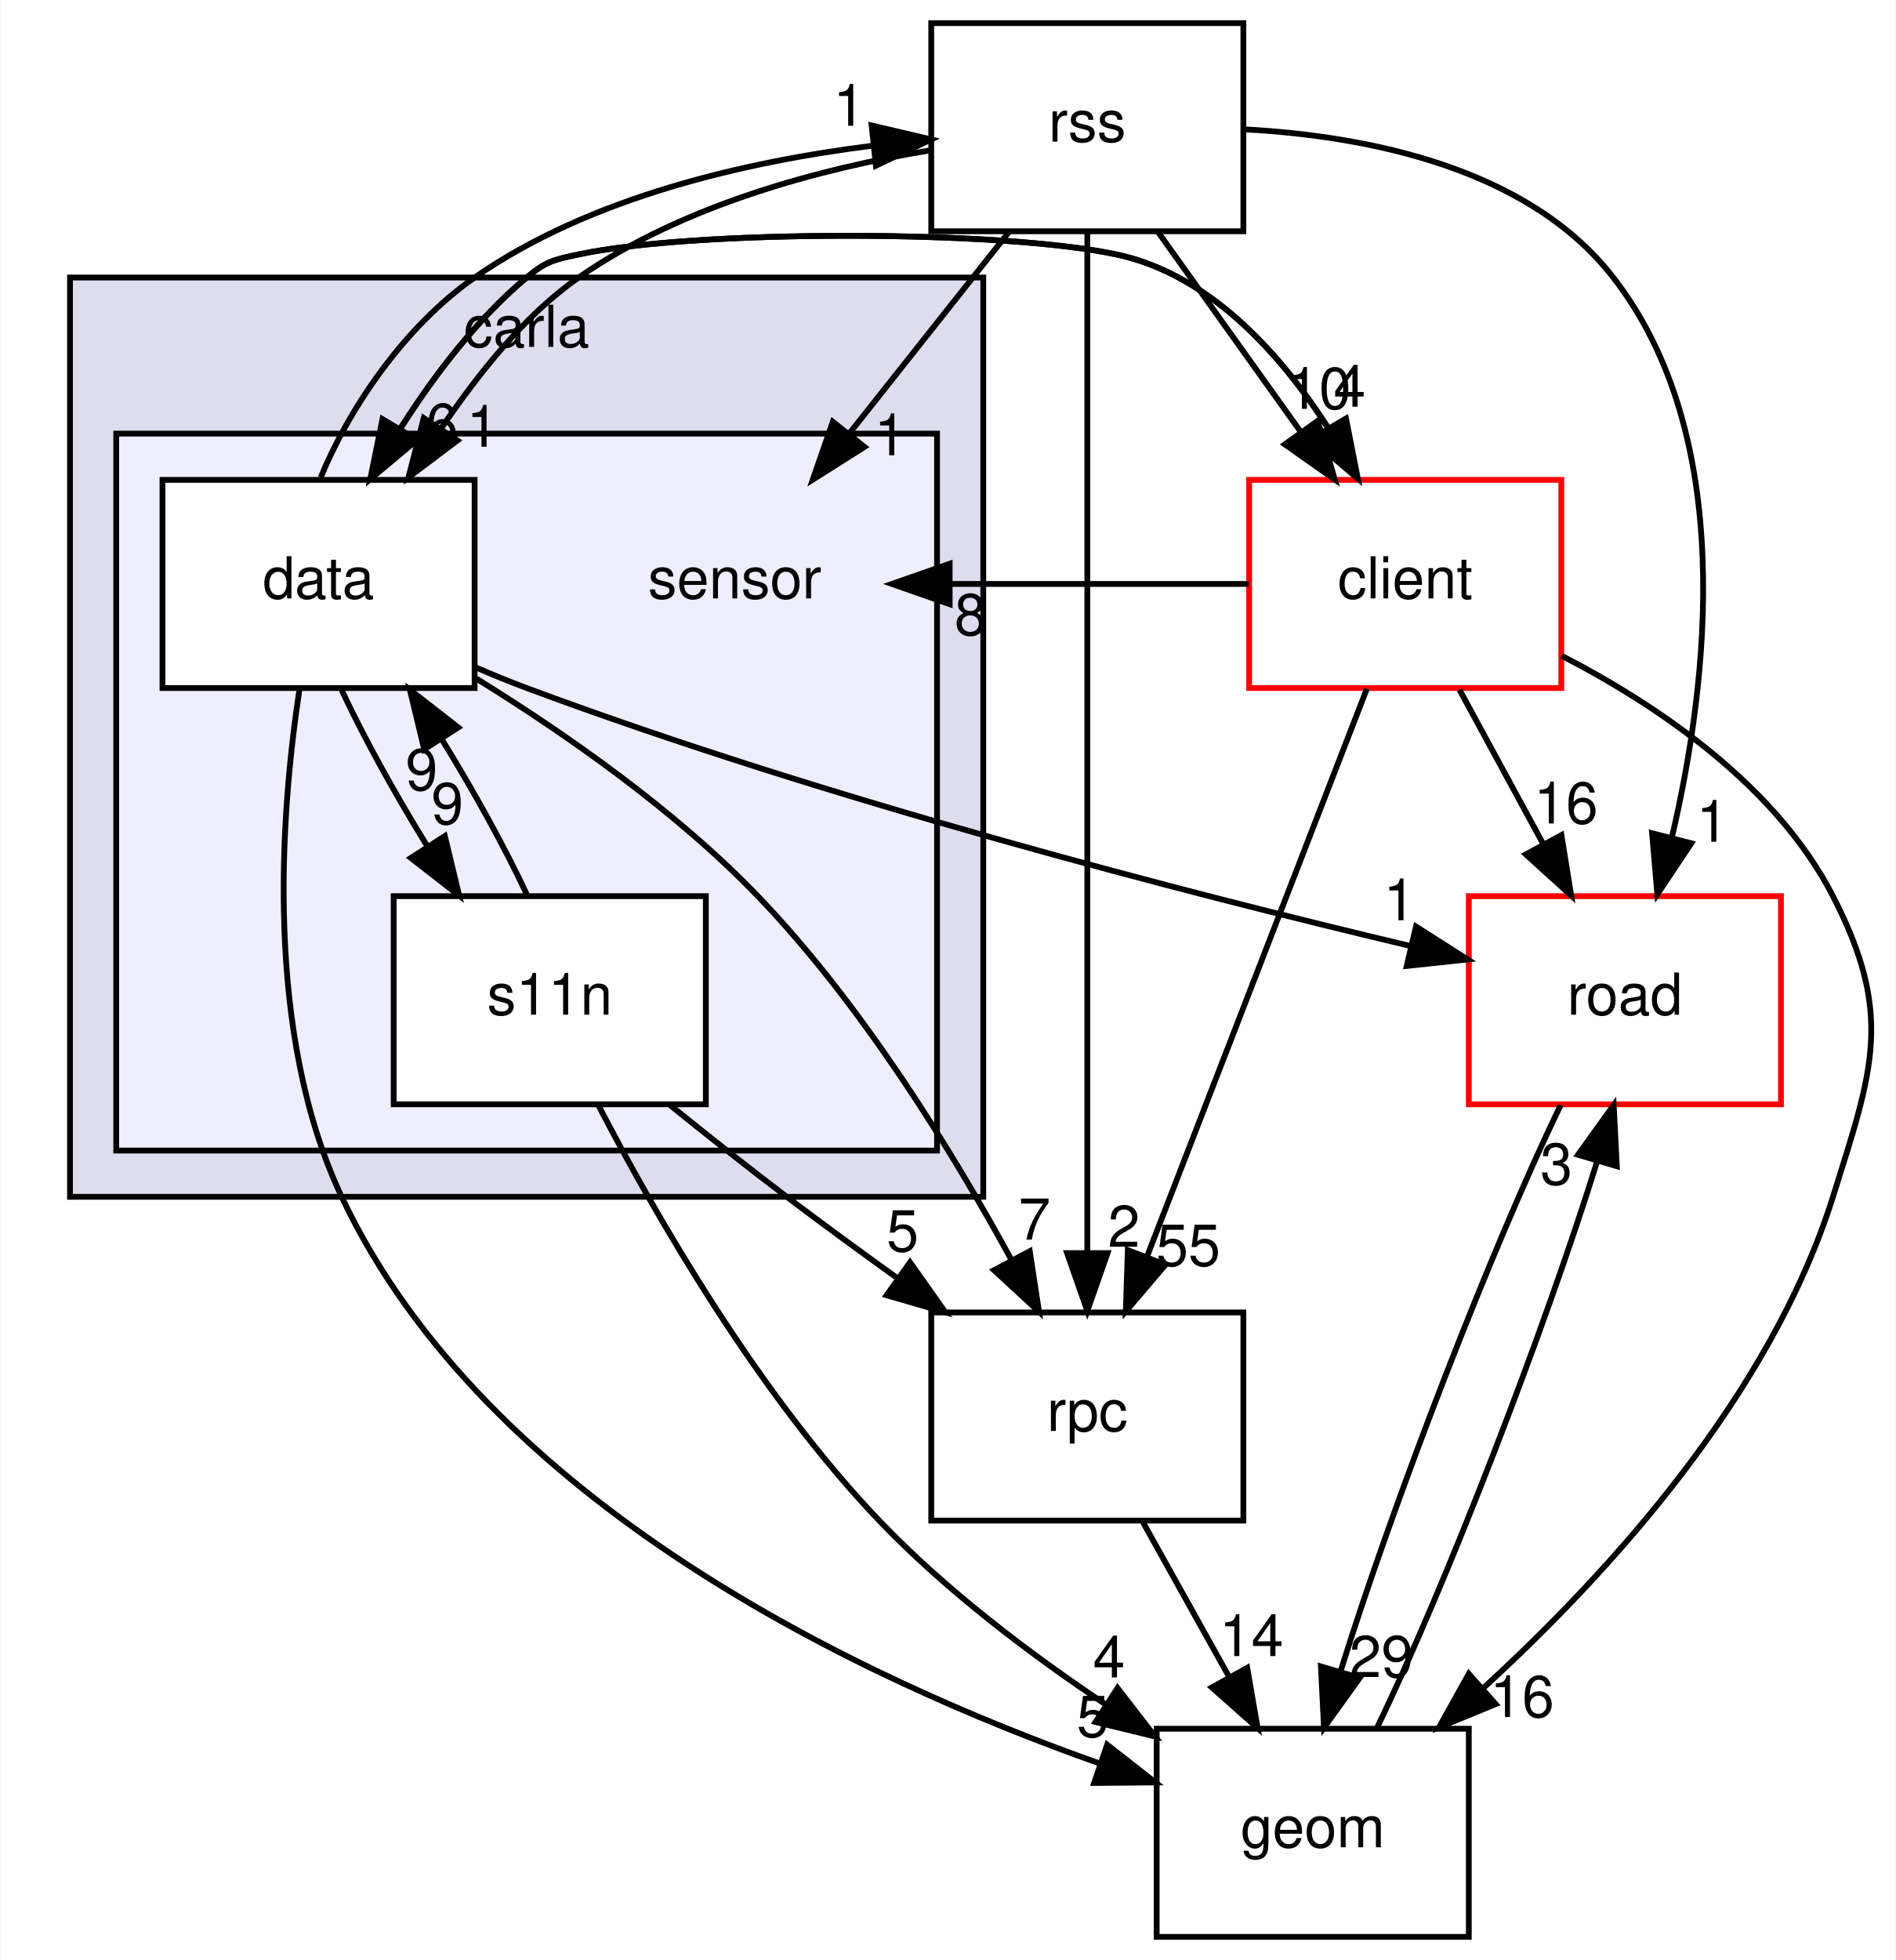
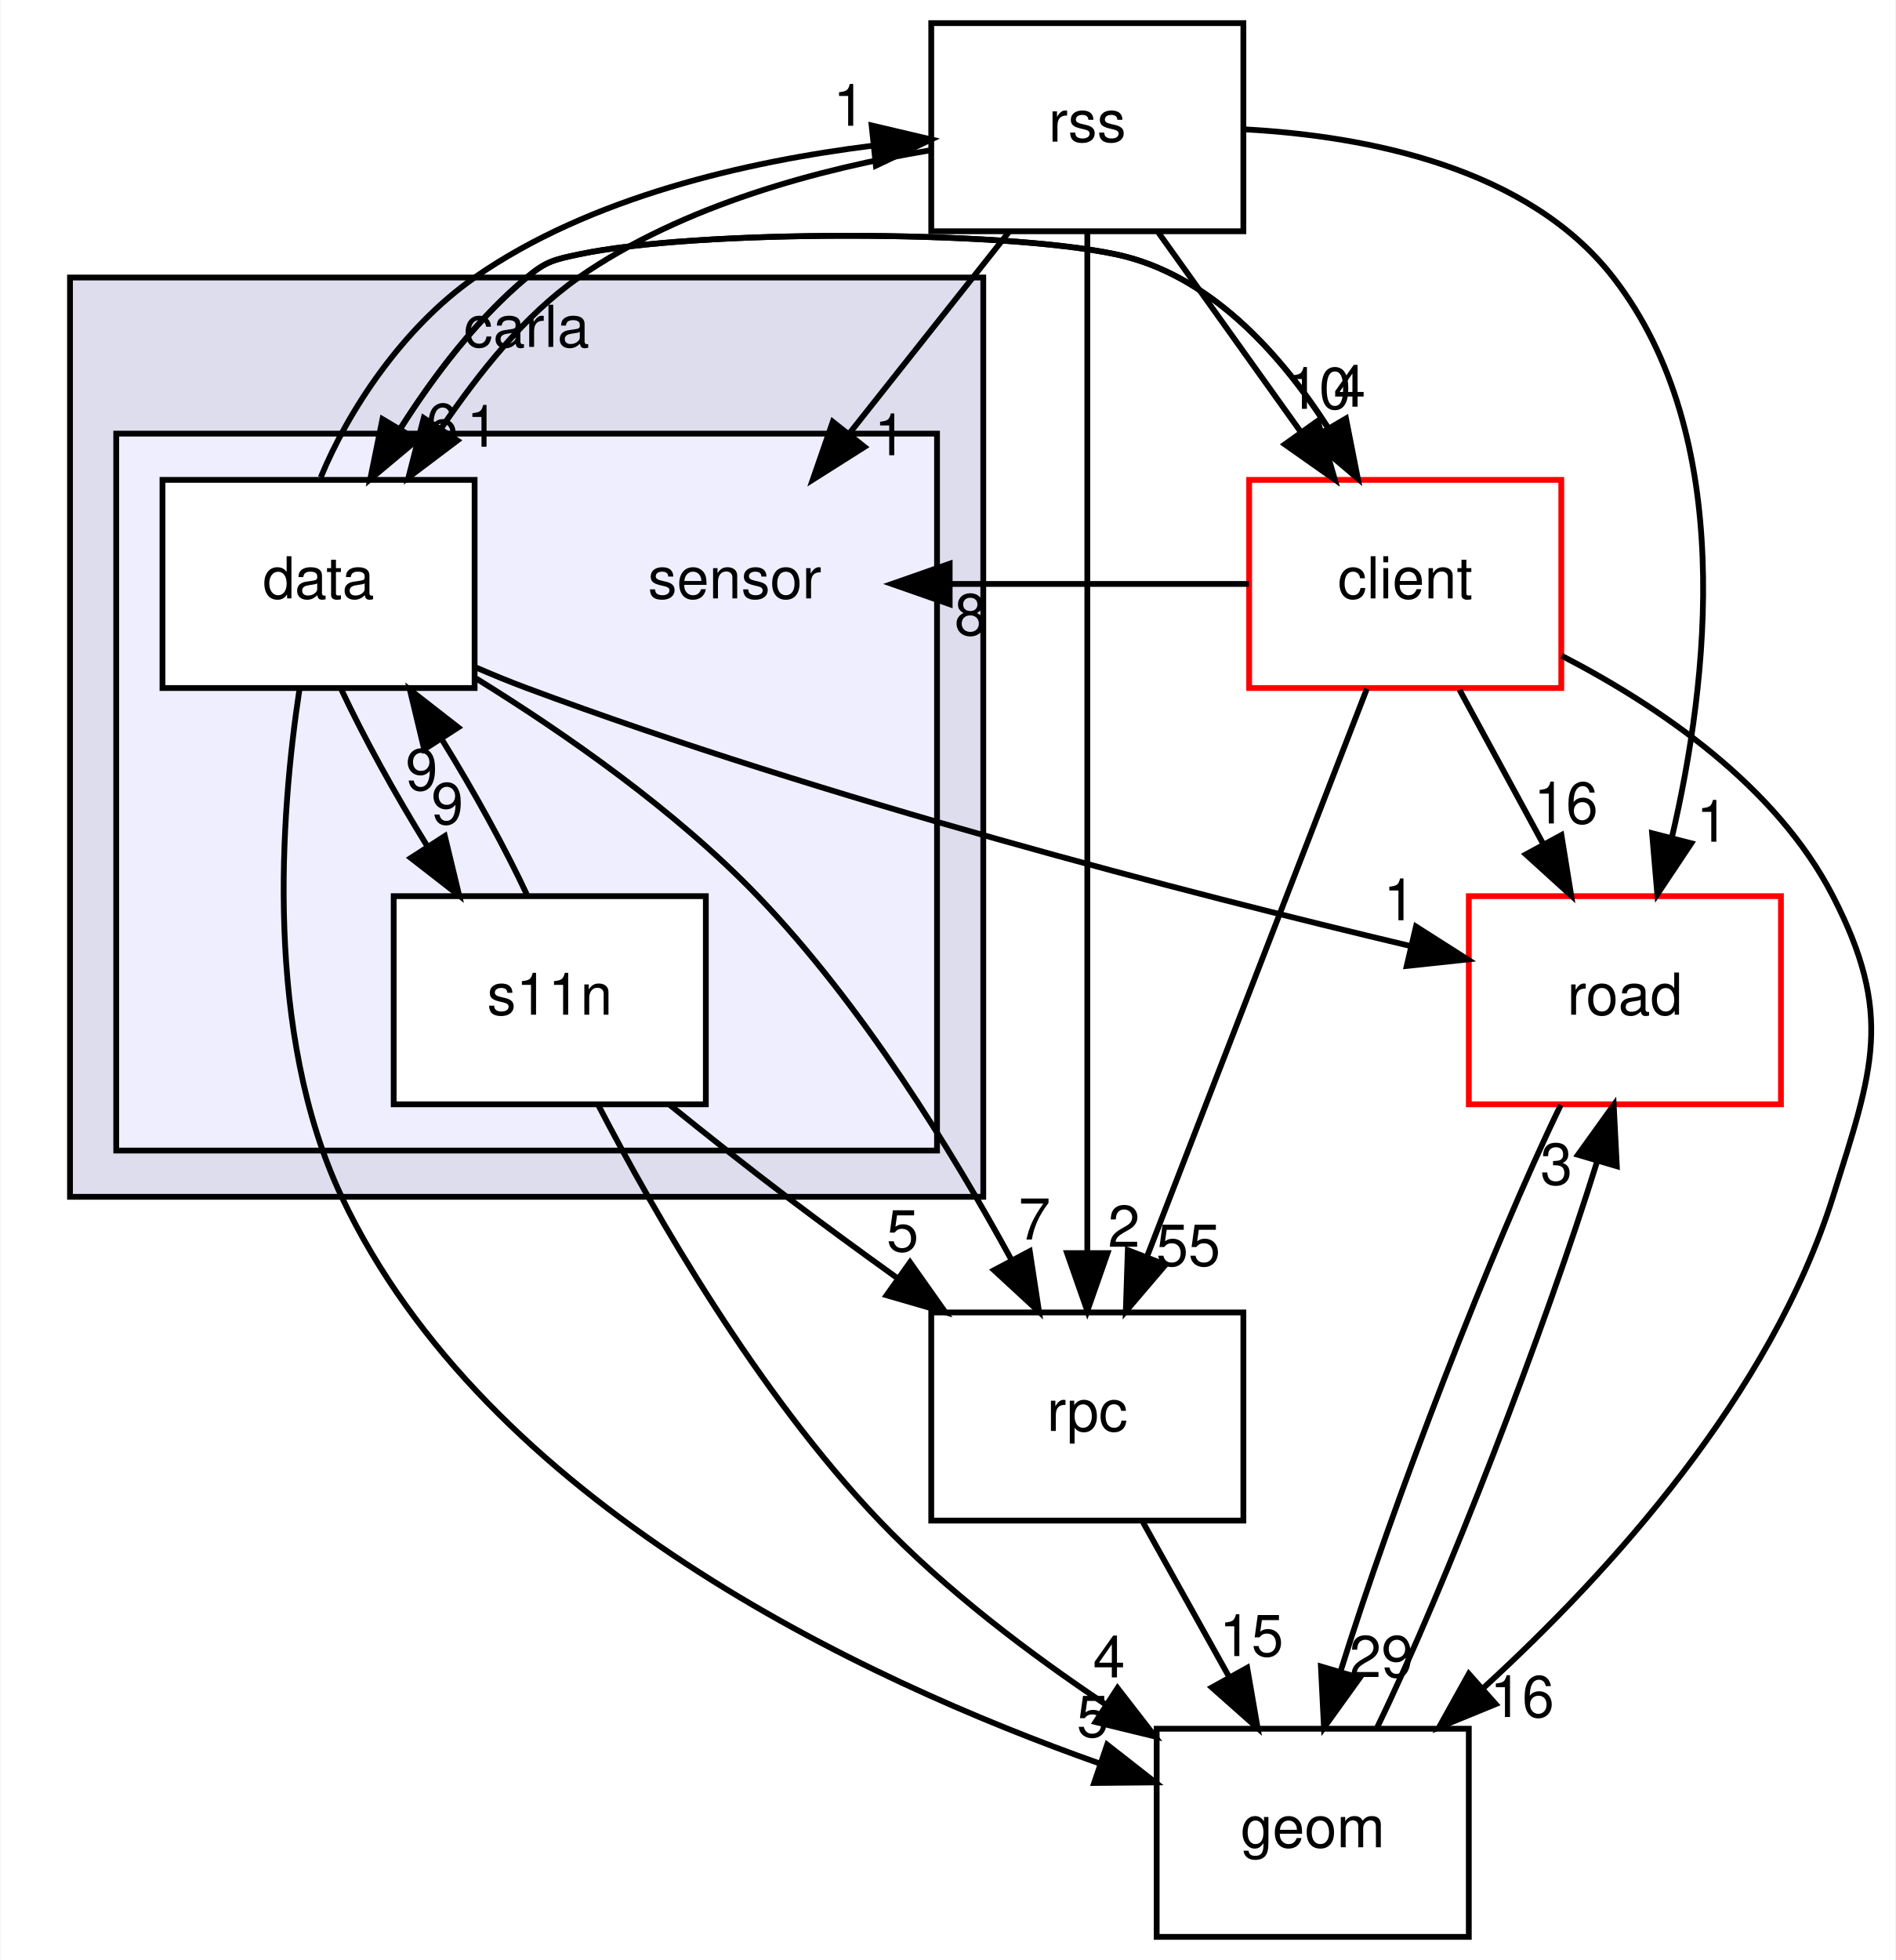
<svg xmlns="http://www.w3.org/2000/svg" xmlns:xlink="http://www.w3.org/1999/xlink" width="328pt" height="339pt" viewBox="0.00 0.00 327.78 339.00">
  <g id="graph0" class="graph" transform="scale(1 1) rotate(0) translate(4 335)">
    <polygon fill="white" stroke="none" points="-4,4 -4,-335 323.784,-335 323.784,4 -4,4" />
    <g id="clust1" class="cluster">
      <g id="a_clust1">
        <a xlink:href="dir_b14cdd661f9a7048a44f1771cd402401.html" target="_top" xlink:title="carla">
          <polygon fill="#ddddee" stroke="black" points="8,-128 8,-287 166,-287 166,-128 8,-128" />
          <text text-anchor="middle" x="87" y="-275" font-family="Helvetica,sans-Serif" font-size="10.00">carla</text>
        </a>
      </g>
    </g>
    <g id="clust2" class="cluster">
      <g id="a_clust2">
        <a xlink:href="dir_8b842c0ad24262c95de16c440fd51527.html" target="_top">
          <polygon fill="#eeeeff" stroke="black" points="16,-136 16,-260 158,-260 158,-136 16,-136" />
        </a>
      </g>
    </g>
    <g id="node1" class="node">
      <text text-anchor="middle" x="123" y="-231.5" font-family="Helvetica,sans-Serif" font-size="10.00">sensor</text>
    </g>
    <g id="node2" class="node">
      <g id="a_node2">
        <a xlink:href="dir_c1cab5d7e7d14afd616fdecacd66a589.html" target="_top" xlink:title="data">
          <polygon fill="white" stroke="black" points="78,-252 24,-252 24,-216 78,-216 78,-252" />
          <text text-anchor="middle" x="51" y="-231.5" font-family="Helvetica,sans-Serif" font-size="10.00">data</text>
        </a>
      </g>
    </g>
    <g id="node3" class="node">
      <g id="a_node3">
        <a xlink:href="dir_b71b58631e6fc4802964ac57c42fdaac.html" target="_top" xlink:title="s11n">
          <polygon fill="white" stroke="black" points="118,-180 64,-180 64,-144 118,-144 118,-180" />
          <text text-anchor="middle" x="91" y="-159.5" font-family="Helvetica,sans-Serif" font-size="10.00">s11n</text>
        </a>
      </g>
    </g>
    <g id="edge13" class="edge">
      <path fill="none" stroke="black" d="M54.972,-215.697C58.783,-207.559 64.217,-197.689 69.78,-188.701" />
      <polygon fill="black" stroke="black" points="72.847,-190.404 75.331,-180.104 66.966,-186.607 72.847,-190.404" />
      <g id="a_edge13-headlabel">
        <a xlink:href="dir_000014_000035.html" target="_top" xlink:title="9">
          <text text-anchor="middle" x="73.282" y="-192.464" font-family="Helvetica,sans-Serif" font-size="10.00">9</text>
        </a>
      </g>
    </g>
    <g id="node4" class="node">
      <g id="a_node4">
        <a xlink:href="dir_4ec6c576fb70278fb3ee02e044838f82.html" target="_top" xlink:title="rss">
          <polygon fill="none" stroke="black" points="211,-331 157,-331 157,-295 211,-295 211,-331" />
          <text text-anchor="middle" x="184" y="-310.5" font-family="Helvetica,sans-Serif" font-size="10.00">rss</text>
        </a>
      </g>
    </g>
    <g id="edge11" class="edge">
      <path fill="none" stroke="black" d="M51.382,-252.436C56.079,-263.901 65.569,-278.335 78,-287 97.952,-300.908 125.053,-307.081 147.005,-309.82" />
      <polygon fill="black" stroke="black" points="146.685,-313.305 156.999,-310.88 147.424,-306.344 146.685,-313.305" />
      <g id="a_edge11-headlabel">
        <a xlink:href="dir_000014_000054.html" target="_top" xlink:title="1">
          <text text-anchor="middle" x="142.811" y="-313.25" font-family="Helvetica,sans-Serif" font-size="10.00">1</text>
        </a>
      </g>
    </g>
    <g id="node5" class="node">
      <g id="a_node5">
        <a xlink:href="dir_8afc3b5d71d319c27bc8bd38d925daae.html" target="_top" xlink:title="road">
          <polygon fill="white" stroke="red" points="304,-180 250,-180 250,-144 304,-144 304,-180" />
          <text text-anchor="middle" x="277" y="-159.5" font-family="Helvetica,sans-Serif" font-size="10.00">road</text>
        </a>
      </g>
    </g>
    <g id="edge12" class="edge">
      <path fill="none" stroke="black" d="M78.312,-219.518C81.216,-218.261 84.15,-217.062 87,-216 138.994,-196.63 201.281,-180.549 240.005,-171.353" />
      <polygon fill="black" stroke="black" points="240.861,-174.747 249.797,-169.055 239.262,-167.932 240.861,-174.747" />
      <g id="a_edge12-headlabel">
        <a xlink:href="dir_000014_000038.html" target="_top" xlink:title="1">
          <text text-anchor="middle" x="238.01" y="-175.832" font-family="Helvetica,sans-Serif" font-size="10.00">1</text>
        </a>
      </g>
    </g>
    <g id="node6" class="node">
      <g id="a_node6">
        <a xlink:href="dir_83201f30ace02cdf218980110872f8a7.html" target="_top" xlink:title="rpc">
          <polygon fill="none" stroke="black" points="211,-108 157,-108 157,-72 211,-72 211,-108" />
          <text text-anchor="middle" x="184" y="-87.5" font-family="Helvetica,sans-Serif" font-size="10.00">rpc</text>
        </a>
      </g>
    </g>
    <g id="edge14" class="edge">
      <path fill="none" stroke="black" d="M78.297,-217.632C93.73,-208.093 112.73,-194.843 127,-180 145.059,-161.217 160.622,-135.886 170.902,-117.051" />
      <polygon fill="black" stroke="black" points="174.044,-118.597 175.646,-108.124 167.862,-115.312 174.044,-118.597" />
      <g id="a_edge14-headlabel">
        <a xlink:href="dir_000014_000004.html" target="_top" xlink:title="7">
          <text text-anchor="middle" x="174.864" y="-120.604" font-family="Helvetica,sans-Serif" font-size="10.00">7</text>
        </a>
      </g>
    </g>
    <g id="node7" class="node">
      <g id="a_node7">
        <a xlink:href="dir_8b032d9d353dba85c86dc5364d785bbe.html" target="_top" xlink:title="geom">
          <polygon fill="none" stroke="black" points="250,-36 196,-36 196,-0 250,-0 250,-36" />
          <text text-anchor="middle" x="223" y="-15.5" font-family="Helvetica,sans-Serif" font-size="10.00">geom</text>
        </a>
      </g>
    </g>
    <g id="edge15" class="edge">
      <path fill="none" stroke="black" d="M47.682,-215.669C44.403,-194.019 41.604,-156.373 55,-128 80.011,-75.027 144.875,-44.567 186.297,-29.932" />
      <polygon fill="black" stroke="black" points="187.431,-33.244 195.775,-26.714 185.18,-26.615 187.431,-33.244" />
      <g id="a_edge15-headlabel">
        <a xlink:href="dir_000014_000020.html" target="_top" xlink:title="5">
          <text text-anchor="middle" x="184.94" y="-34.588" font-family="Helvetica,sans-Serif" font-size="10.00">5</text>
        </a>
      </g>
    </g>
    <g id="node8" class="node">
      <g id="a_node8">
        <a xlink:href="dir_64d7bb605f27024d49af86070bd3f0b6.html" target="_top" xlink:title="client">
          <polygon fill="white" stroke="red" points="266,-252 212,-252 212,-216 266,-216 266,-252" />
          <text text-anchor="middle" x="239" y="-231.5" font-family="Helvetica,sans-Serif" font-size="10.00">client</text>
        </a>
      </g>
    </g>
    <g id="edge16" class="edge">
      <path fill="none" stroke="black" d="M59.943,-252.125C66.236,-263.368 75.563,-277.441 87,-287 90.359,-289.807 91.718,-290.091 96,-291 116.216,-295.29 168.784,-295.29 189,-291 205.007,-287.603 217.259,-274.064 225.627,-261.035" />
      <polygon fill="black" stroke="black" points="228.754,-262.622 230.799,-252.226 222.718,-259.078 228.754,-262.622" />
      <g id="a_edge16-headlabel">
        <a xlink:href="dir_000014_000003.html" target="_top" xlink:title="4">
          <text text-anchor="middle" x="229.383" y="-264.659" font-family="Helvetica,sans-Serif" font-size="10.00">4</text>
        </a>
      </g>
    </g>
    <g id="edge8" class="edge">
      <path fill="none" stroke="black" d="M87.121,-180.104C83.337,-188.214 77.918,-198.076 72.356,-207.078" />
      <polygon fill="black" stroke="black" points="69.278,-205.395 66.803,-215.697 75.162,-209.186 69.278,-205.395" />
      <g id="a_edge8-headlabel">
        <a xlink:href="dir_000035_000014.html" target="_top" xlink:title="9">
          <text text-anchor="middle" x="68.838" y="-198.335" font-family="Helvetica,sans-Serif" font-size="10.00">9</text>
        </a>
      </g>
    </g>
    <g id="edge7" class="edge">
      <path fill="none" stroke="black" d="M111.669,-143.97C118.118,-138.764 125.298,-133.074 132,-128 138.073,-123.402 144.634,-118.605 150.984,-114.047" />
      <polygon fill="black" stroke="black" points="153.33,-116.674 159.445,-108.023 149.269,-110.972 153.33,-116.674" />
      <g id="a_edge7-headlabel">
        <a xlink:href="dir_000035_000004.html" target="_top" xlink:title="5">
          <text text-anchor="middle" x="152.048" y="-118.572" font-family="Helvetica,sans-Serif" font-size="10.00">5</text>
        </a>
      </g>
    </g>
    <g id="edge9" class="edge">
      <path fill="none" stroke="black" d="M99.379,-143.9C109.238,-124.907 126.959,-94.022 148,-72 159.475,-59.99 174.031,-48.978 187.26,-40.14" />
      <polygon fill="black" stroke="black" points="189.229,-43.035 195.716,-34.658 185.421,-37.161 189.229,-43.035" />
      <g id="a_edge9-headlabel">
        <a xlink:href="dir_000035_000020.html" target="_top" xlink:title="4">
          <text text-anchor="middle" x="187.758" y="-44.873" font-family="Helvetica,sans-Serif" font-size="10.00">4</text>
        </a>
      </g>
    </g>
    <g id="edge1" class="edge">
      <path fill="none" stroke="black" d="M170.462,-294.911C162.328,-284.643 151.833,-271.396 142.782,-259.97" />
      <polygon fill="black" stroke="black" points="145.453,-257.706 136.5,-252.041 139.966,-262.053 145.453,-257.706" />
      <g id="a_edge1-headlabel">
        <a xlink:href="dir_000054_000013.html" target="_top" xlink:title="1">
          <text text-anchor="middle" x="149.911" y="-256.261" font-family="Helvetica,sans-Serif" font-size="10.00">1</text>
        </a>
      </g>
    </g>
    <g id="edge4" class="edge">
      <path fill="none" stroke="black" d="M156.635,-308.974C138.133,-305.881 114.119,-299.63 96,-287 86.483,-280.366 78.689,-270.35 72.185,-260.875" />
      <polygon fill="black" stroke="black" points="75.02,-258.817 66.562,-252.436 69.195,-262.699 75.02,-258.817" />
      <g id="a_edge4-headlabel">
        <a xlink:href="dir_000054_000014.html" target="_top" xlink:title="1">
          <text text-anchor="middle" x="79.376" y="-257.734" font-family="Helvetica,sans-Serif" font-size="10.00">1</text>
        </a>
      </g>
    </g>
    <g id="edge2" class="edge">
      <path fill="none" stroke="black" d="M211.419,-312.615C232.43,-311.453 260.245,-306.035 275,-287 296.287,-259.538 291.53,-217.422 285.106,-190.041" />
      <polygon fill="black" stroke="black" points="288.49,-189.145 282.613,-180.33 281.71,-190.886 288.49,-189.145" />
      <g id="a_edge2-headlabel">
        <a xlink:href="dir_000054_000038.html" target="_top" xlink:title="1">
          <text text-anchor="middle" x="292.134" y="-189.421" font-family="Helvetica,sans-Serif" font-size="10.00">1</text>
        </a>
      </g>
    </g>
    <g id="edge3" class="edge">
      <path fill="none" stroke="black" d="M184,-294.659C184,-256.412 184,-164.563 184,-118.425" />
      <polygon fill="black" stroke="black" points="187.5,-118.261 184,-108.261 180.5,-118.261 187.5,-118.261" />
      <g id="a_edge3-headlabel">
        <a xlink:href="dir_000054_000004.html" target="_top" xlink:title="2">
          <text text-anchor="middle" x="190.339" y="-119.356" font-family="Helvetica,sans-Serif" font-size="10.00">2</text>
        </a>
      </g>
    </g>
    <g id="edge5" class="edge">
      <path fill="none" stroke="black" d="M196.206,-294.911C203.469,-284.743 212.819,-271.653 220.926,-260.303" />
      <polygon fill="black" stroke="black" points="223.863,-262.213 226.828,-252.041 218.167,-258.144 223.863,-262.213" />
      <g id="a_edge5-headlabel">
        <a xlink:href="dir_000054_000003.html" target="_top" xlink:title="10">
          <text text-anchor="middle" x="224.085" y="-264.288" font-family="Helvetica,sans-Serif" font-size="10.00">10</text>
        </a>
      </g>
    </g>
    <g id="edge6" class="edge">
      <path fill="none" stroke="black" d="M265.902,-143.871C254.088,-119.564 236.79,-74.819 227.84,-46.013" />
      <polygon fill="black" stroke="black" points="231.129,-44.793 224.946,-36.189 224.414,-46.771 231.129,-44.793" />
      <g id="a_edge6-headlabel">
        <a xlink:href="dir_000038_000020.html" target="_top" xlink:title="29">
          <text text-anchor="middle" x="234.868" y="-44.938" font-family="Helvetica,sans-Serif" font-size="10.00">29</text>
        </a>
      </g>
    </g>
    <g id="edge10" class="edge">
      <path fill="none" stroke="black" d="M193.64,-71.697C198.127,-63.644 203.559,-53.895 208.524,-44.982" />
      <polygon fill="black" stroke="black" points="211.661,-46.544 213.47,-36.104 205.546,-43.137 211.661,-46.544" />
      <g id="a_edge10-headlabel">
-         <a xlink:href="dir_000004_000020.html" target="_top" xlink:title="14">
-           <text text-anchor="middle" x="212.392" y="-48.566" font-family="Helvetica,sans-Serif" font-size="10.00">14</text>
+         <a xlink:href="dir_000004_000020.html" target="_top" xlink:title="15">
+           <text text-anchor="middle" x="212.392" y="-48.566" font-family="Helvetica,sans-Serif" font-size="10.00">15</text>
        </a>
      </g>
    </g>
    <g id="edge17" class="edge">
      <path fill="none" stroke="black" d="M234.128,-36.189C245.95,-60.531 263.246,-105.28 272.182,-134.059" />
      <polygon fill="black" stroke="black" points="268.889,-135.267 275.071,-143.871 275.605,-133.29 268.889,-135.267" />
      <g id="a_edge17-headlabel">
        <a xlink:href="dir_000020_000038.html" target="_top" xlink:title="3">
          <text text-anchor="middle" x="265.151" y="-130.12" font-family="Helvetica,sans-Serif" font-size="10.00">3</text>
        </a>
      </g>
    </g>
    <g id="edge18" class="edge">
      <path fill="none" stroke="black" d="M211.94,-234C194.733,-234 177.526,-234 160.319,-234" />
      <polygon fill="black" stroke="black" points="160.188,-230.5 150.188,-234 160.187,-237.5 160.188,-230.5" />
      <g id="a_edge18-headlabel">
        <a xlink:href="dir_000003_000013.html" target="_top" xlink:title="8">
          <text text-anchor="middle" x="163.782" y="-225.161" font-family="Helvetica,sans-Serif" font-size="10.00">8</text>
        </a>
      </g>
    </g>
    <g id="edge21" class="edge">
      <path fill="none" stroke="black" d="M230.799,-252.226C222.713,-267.276 208.702,-286.819 189,-291 168.784,-295.29 116.216,-295.29 96,-291 91.718,-290.091 90.359,-289.807 87,-287 78.422,-279.831 71.031,-270.123 65.217,-260.973" />
      <polygon fill="black" stroke="black" points="68.07,-258.923 59.943,-252.125 62.057,-262.507 68.07,-258.923" />
      <g id="a_edge21-headlabel">
        <a xlink:href="dir_000003_000014.html" target="_top" xlink:title="6">
          <text text-anchor="middle" x="72.349" y="-258.057" font-family="Helvetica,sans-Serif" font-size="10.00">6</text>
        </a>
      </g>
    </g>
    <g id="edge19" class="edge">
      <path fill="none" stroke="black" d="M248.393,-215.697C252.765,-207.644 258.057,-197.894 262.895,-188.982" />
      <polygon fill="black" stroke="black" points="266.02,-190.563 267.715,-180.104 259.868,-187.223 266.02,-190.563" />
      <g id="a_edge19-headlabel">
        <a xlink:href="dir_000003_000038.html" target="_top" xlink:title="16">
          <text text-anchor="middle" x="266.8" y="-192.576" font-family="Helvetica,sans-Serif" font-size="10.00">16</text>
        </a>
      </g>
    </g>
    <g id="edge20" class="edge">
      <path fill="none" stroke="black" d="M232.366,-215.871C222.909,-191.457 205.468,-146.426 194.316,-117.635" />
      <polygon fill="black" stroke="black" points="197.533,-116.25 190.658,-108.189 191.006,-118.778 197.533,-116.25" />
      <g id="a_edge20-headlabel">
        <a xlink:href="dir_000003_000004.html" target="_top" xlink:title="55">
          <text text-anchor="middle" x="201.479" y="-116.077" font-family="Helvetica,sans-Serif" font-size="10.00">55</text>
        </a>
      </g>
    </g>
    <g id="edge22" class="edge">
      <path fill="none" stroke="black" d="M266.061,-221.582C282.907,-212.879 303.178,-199.116 313,-180 323.562,-159.444 319.922,-150.05 313,-128 302.265,-93.801 274.481,-63.143 252.599,-43.119" />
      <polygon fill="black" stroke="black" points="254.648,-40.258 244.846,-36.236 250,-45.493 254.648,-40.258" />
      <g id="a_edge22-headlabel">
        <a xlink:href="dir_000003_000020.html" target="_top" xlink:title="16">
          <text text-anchor="middle" x="259.221" y="-38.022" font-family="Helvetica,sans-Serif" font-size="10.00">16</text>
        </a>
      </g>
    </g>
  </g>
</svg>
